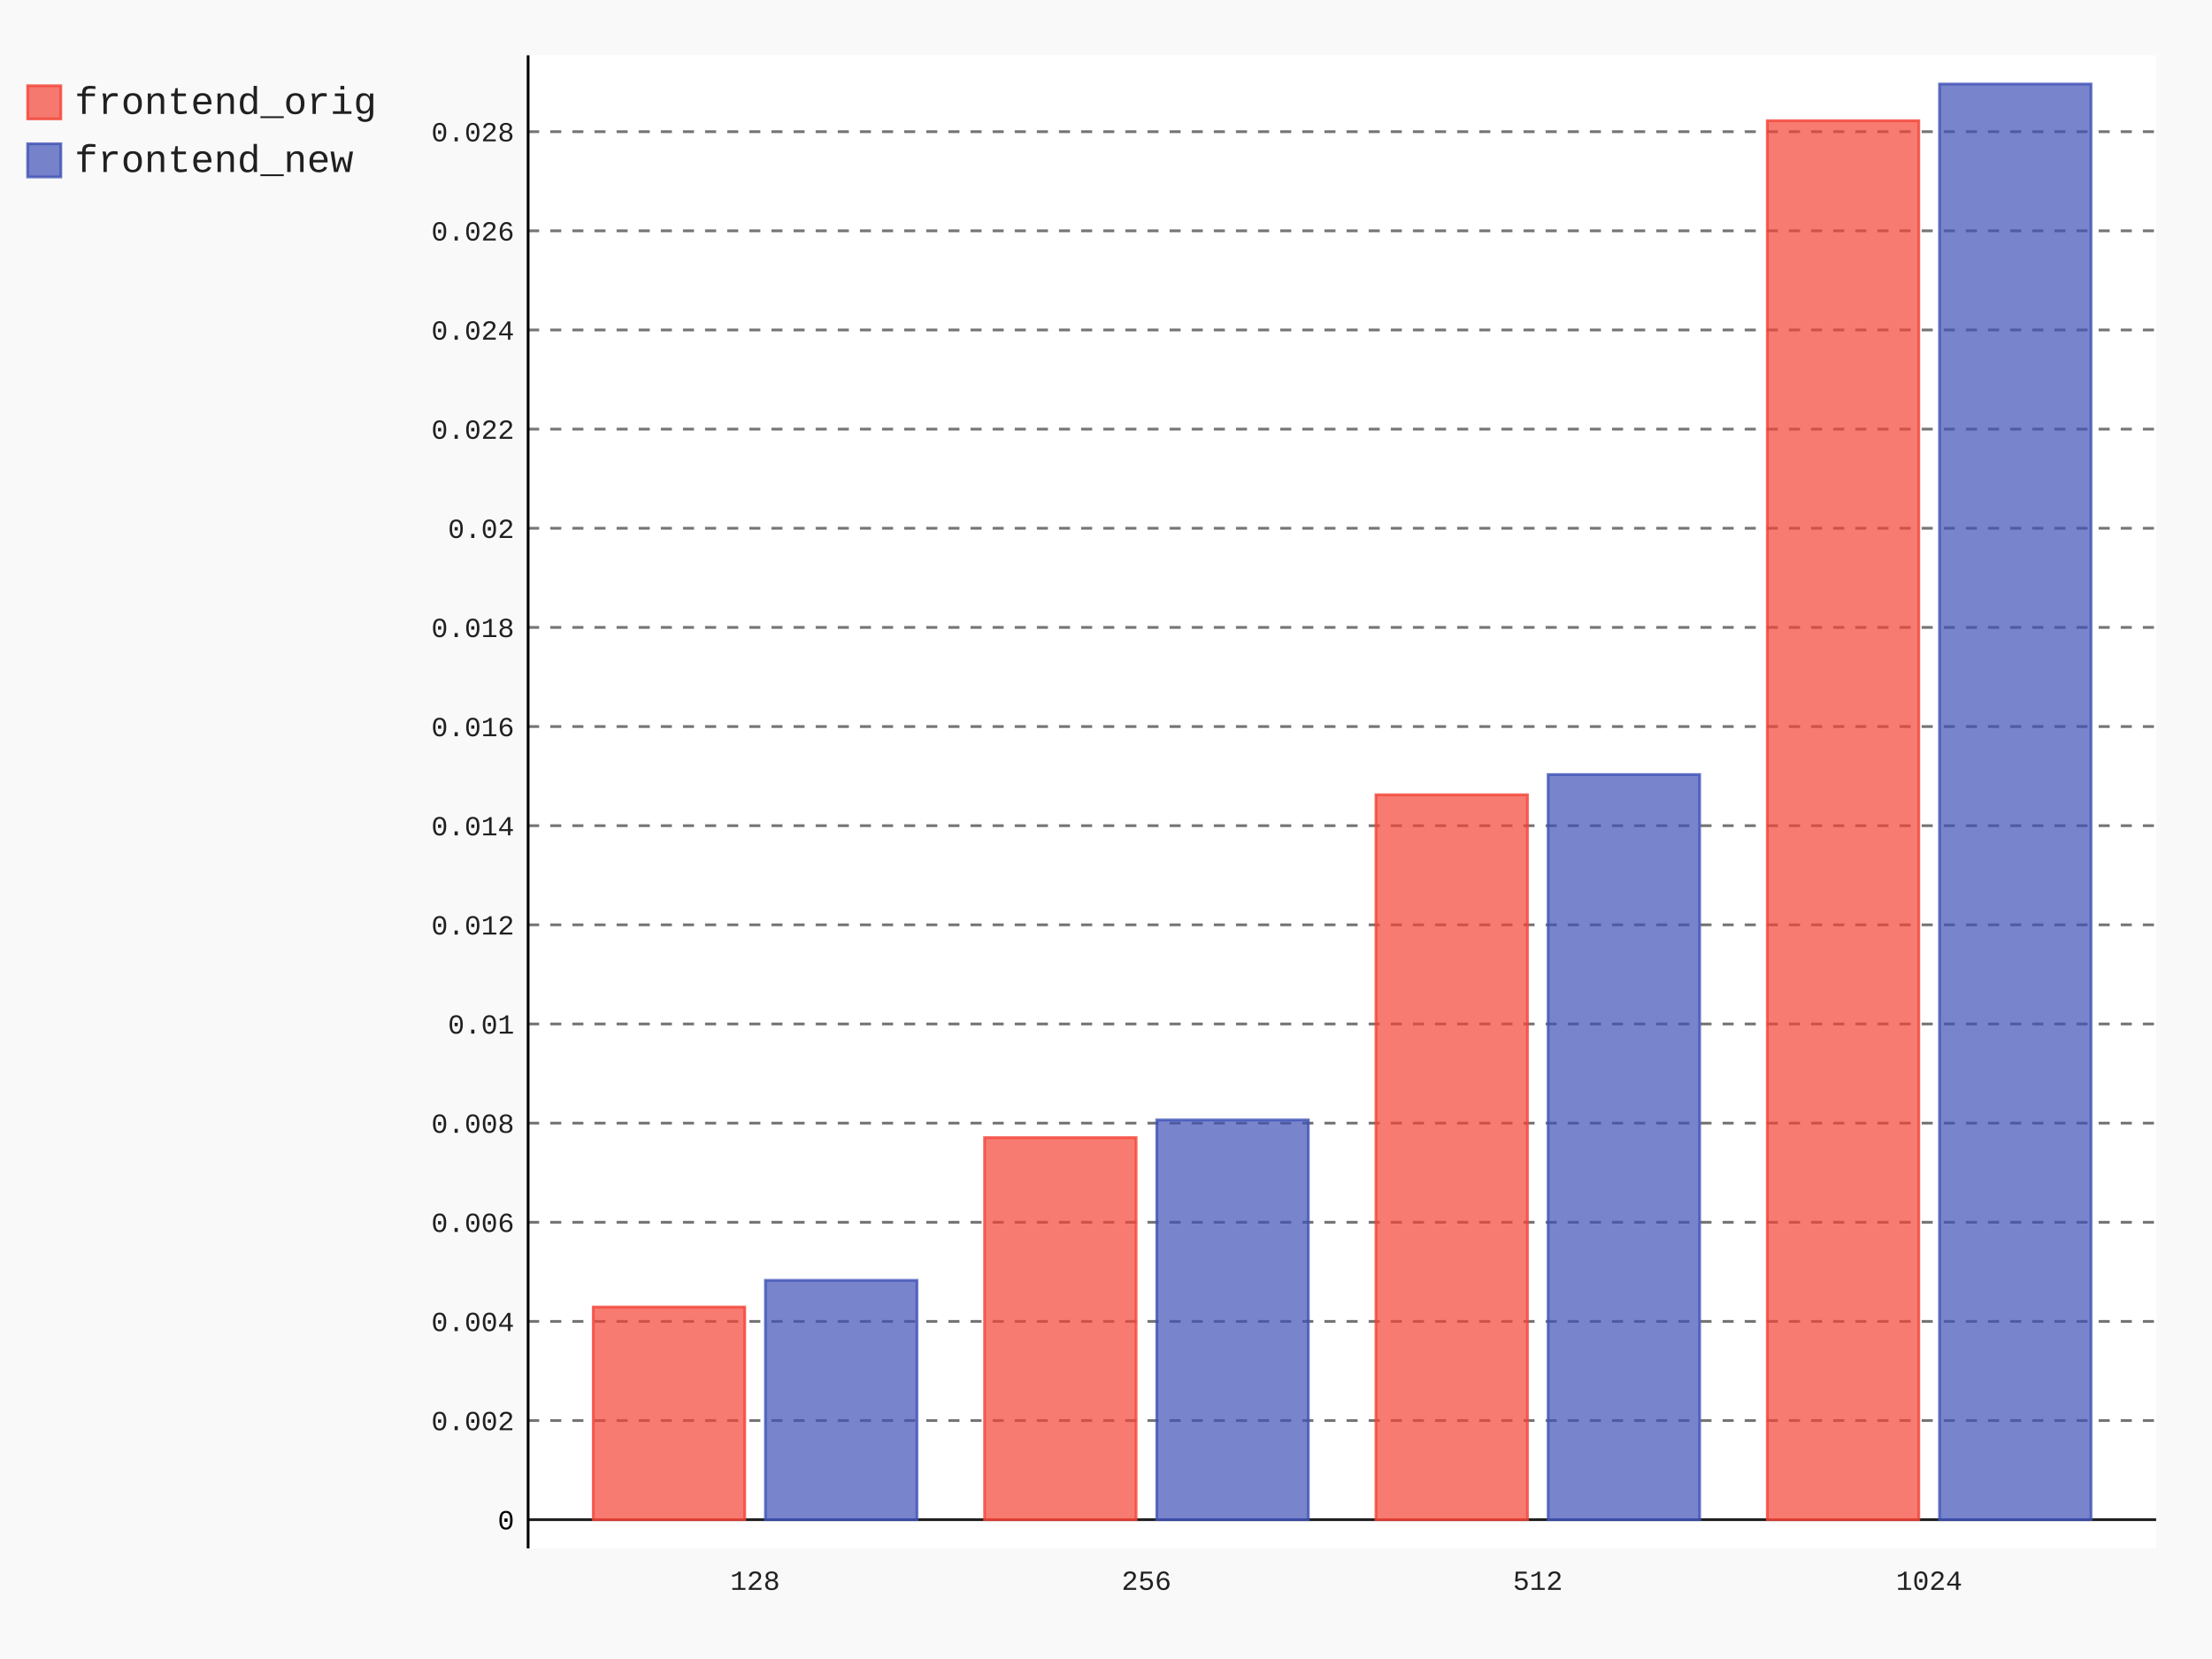
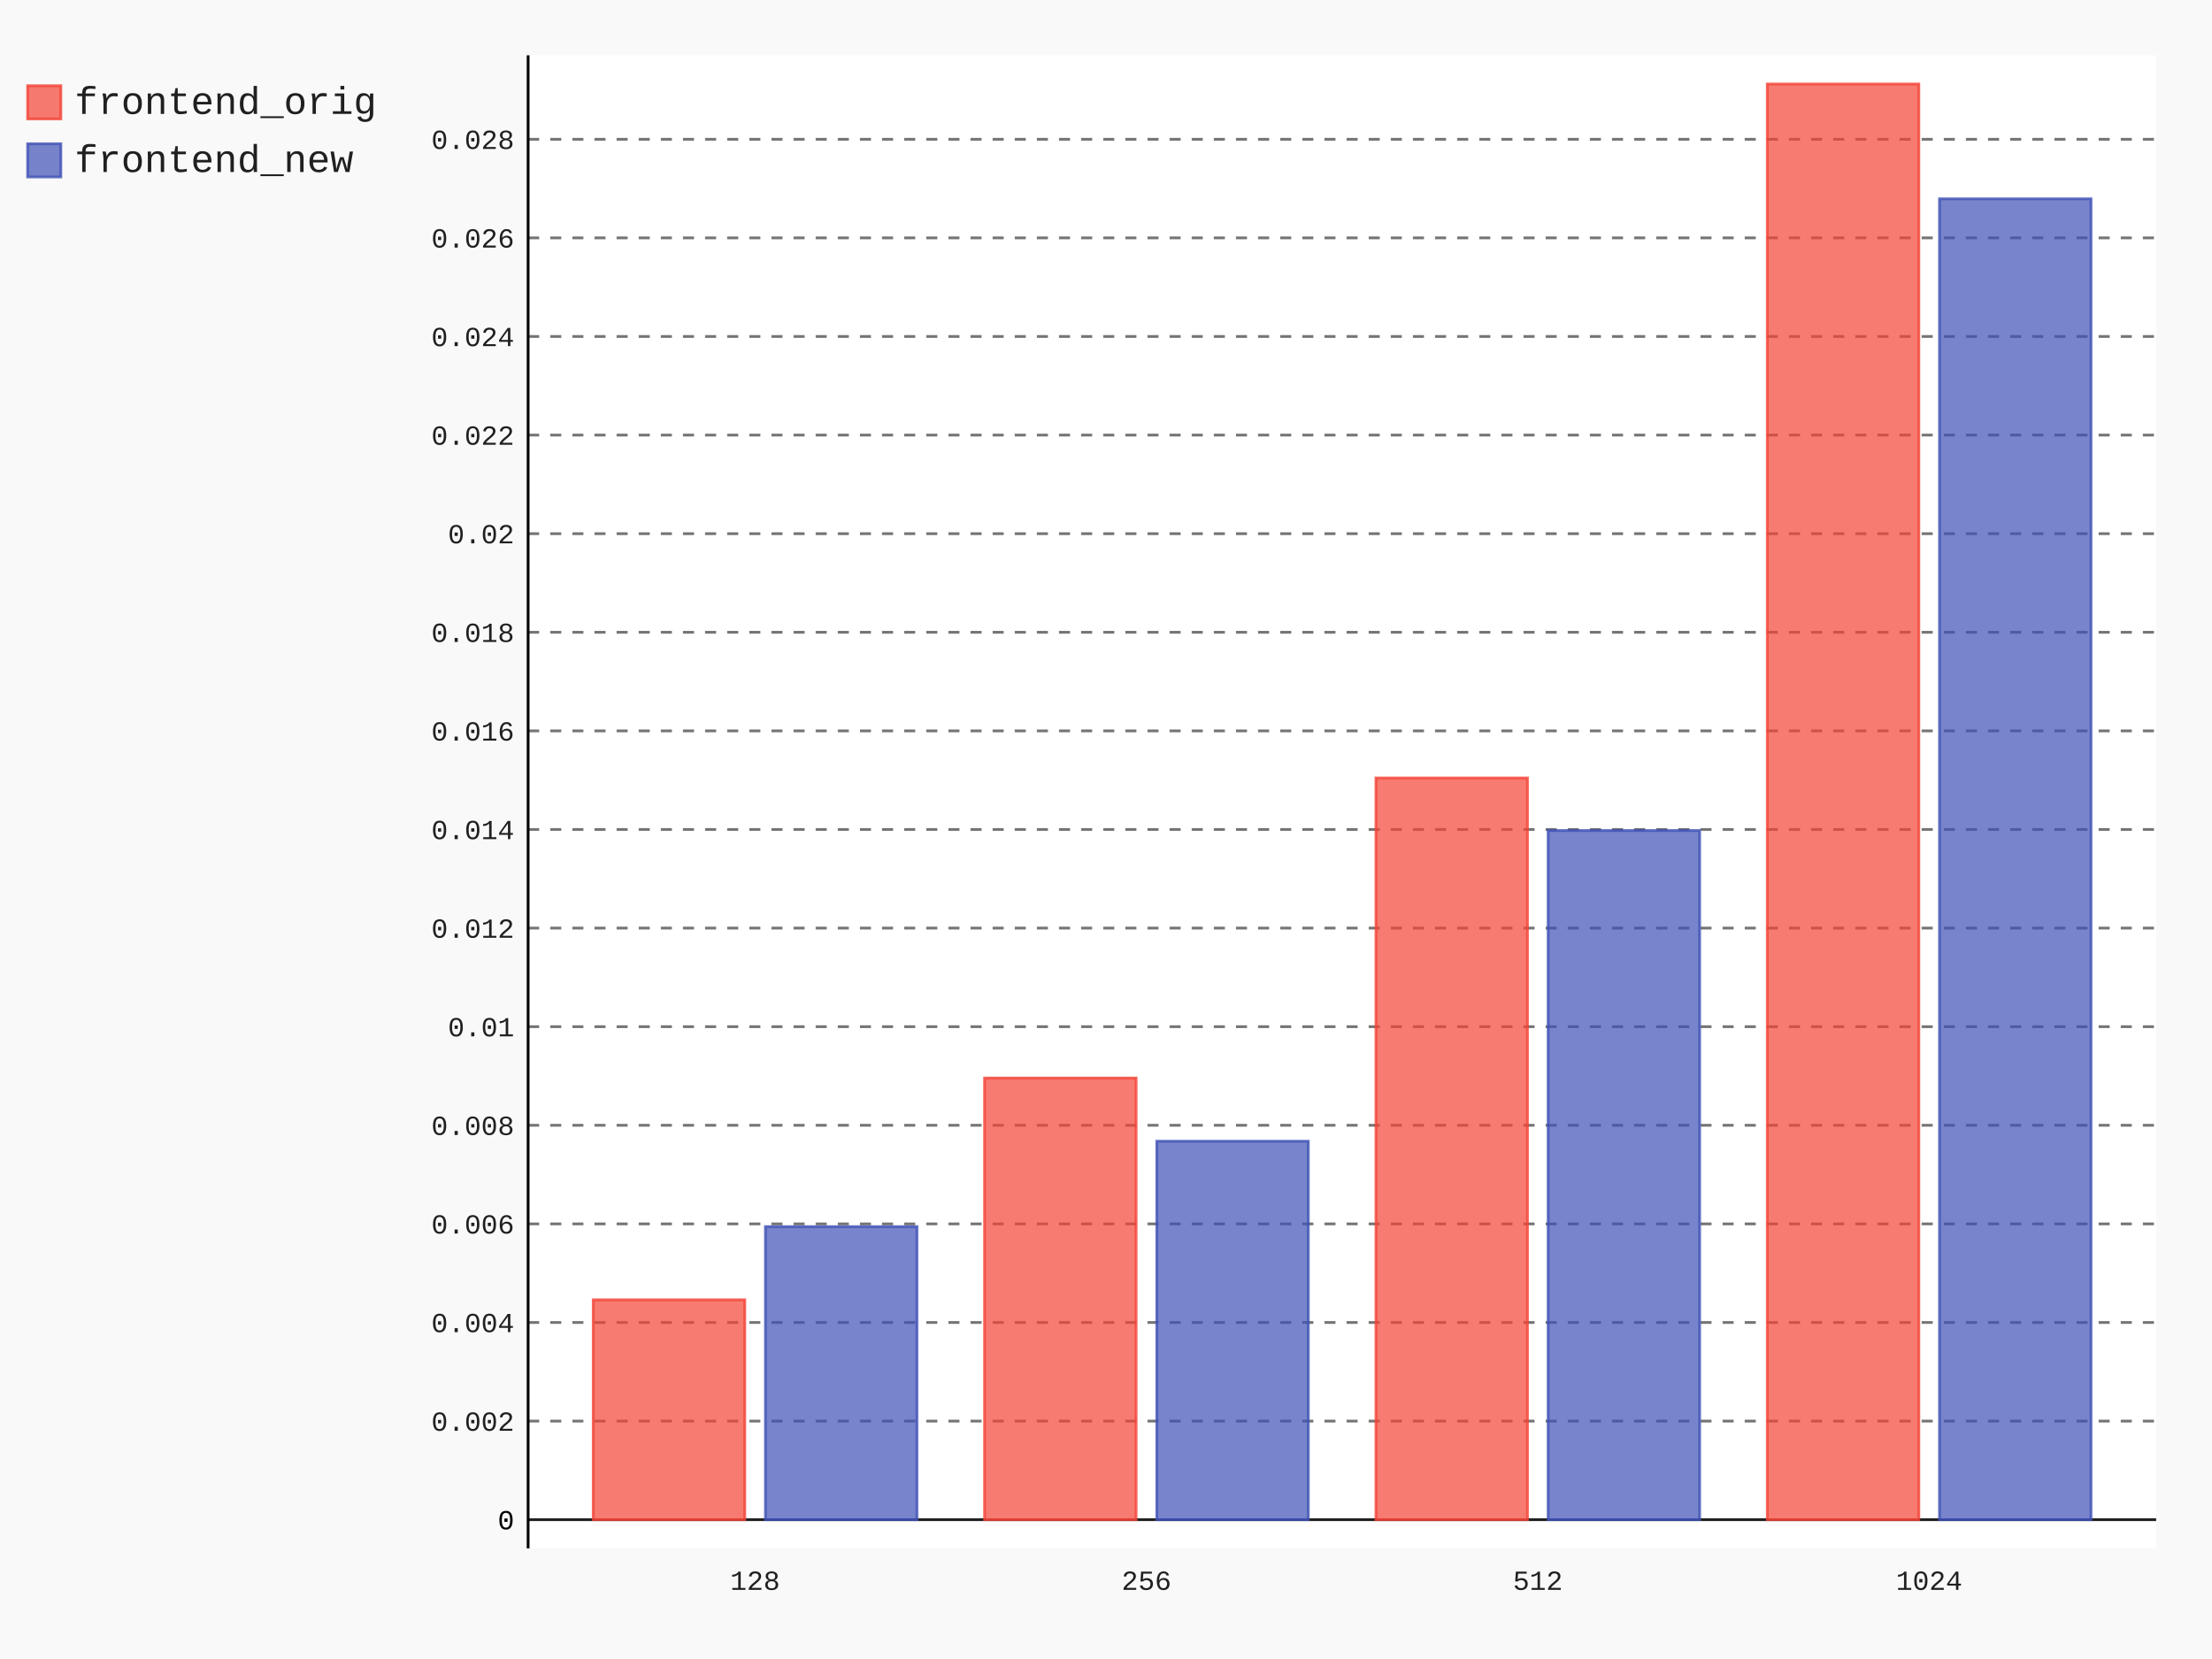
- <svg xmlns="http://www.w3.org/2000/svg" id="chart-c679430d-be84-4ed2-aee5-04633867ff78" class="pygal-chart" viewBox="0 0 800 600">
+ <svg xmlns="http://www.w3.org/2000/svg" id="chart-57041169-ef73-4a2d-91d7-d83bc4339916" class="pygal-chart" viewBox="0 0 800 600">
  <defs>
-     <style type="text/css">#chart-c679430d-be84-4ed2-aee5-04633867ff78{-webkit-user-select:none;-webkit-font-smoothing:antialiased;font-family:Consolas,"Liberation Mono",Menlo,Courier,monospace}#chart-c679430d-be84-4ed2-aee5-04633867ff78 .title{font-family:Consolas,"Liberation Mono",Menlo,Courier,monospace;font-size:16px}#chart-c679430d-be84-4ed2-aee5-04633867ff78 .legends .legend text{font-family:Consolas,"Liberation Mono",Menlo,Courier,monospace;font-size:14px}#chart-c679430d-be84-4ed2-aee5-04633867ff78 .axis text{font-family:Consolas,"Liberation Mono",Menlo,Courier,monospace;font-size:10px}#chart-c679430d-be84-4ed2-aee5-04633867ff78 .axis text.major{font-family:Consolas,"Liberation Mono",Menlo,Courier,monospace;font-size:10px}#chart-c679430d-be84-4ed2-aee5-04633867ff78 .text-overlay text.value{font-family:Consolas,"Liberation Mono",Menlo,Courier,monospace;font-size:16px}#chart-c679430d-be84-4ed2-aee5-04633867ff78 .text-overlay text.label{font-family:Consolas,"Liberation Mono",Menlo,Courier,monospace;font-size:10px}#chart-c679430d-be84-4ed2-aee5-04633867ff78 .tooltip{font-family:Consolas,"Liberation Mono",Menlo,Courier,monospace;font-size:14px}#chart-c679430d-be84-4ed2-aee5-04633867ff78 text.no_data{font-family:Consolas,"Liberation Mono",Menlo,Courier,monospace;font-size:64px}
- #chart-c679430d-be84-4ed2-aee5-04633867ff78{background-color:rgba(249,249,249,1)}#chart-c679430d-be84-4ed2-aee5-04633867ff78 path,#chart-c679430d-be84-4ed2-aee5-04633867ff78 line,#chart-c679430d-be84-4ed2-aee5-04633867ff78 rect,#chart-c679430d-be84-4ed2-aee5-04633867ff78 circle{-webkit-transition:150ms;-moz-transition:150ms;transition:150ms}#chart-c679430d-be84-4ed2-aee5-04633867ff78 .graph &gt; .background{fill:rgba(249,249,249,1)}#chart-c679430d-be84-4ed2-aee5-04633867ff78 .plot &gt; .background{fill:rgba(255,255,255,1)}#chart-c679430d-be84-4ed2-aee5-04633867ff78 .graph{fill:rgba(0,0,0,.87)}#chart-c679430d-be84-4ed2-aee5-04633867ff78 text.no_data{fill:rgba(0,0,0,1)}#chart-c679430d-be84-4ed2-aee5-04633867ff78 .title{fill:rgba(0,0,0,1)}#chart-c679430d-be84-4ed2-aee5-04633867ff78 .legends .legend text{fill:rgba(0,0,0,.87)}#chart-c679430d-be84-4ed2-aee5-04633867ff78 .legends .legend:hover text{fill:rgba(0,0,0,1)}#chart-c679430d-be84-4ed2-aee5-04633867ff78 .axis .line{stroke:rgba(0,0,0,1)}#chart-c679430d-be84-4ed2-aee5-04633867ff78 .axis .guide.line{stroke:rgba(0,0,0,.54)}#chart-c679430d-be84-4ed2-aee5-04633867ff78 .axis .major.line{stroke:rgba(0,0,0,.87)}#chart-c679430d-be84-4ed2-aee5-04633867ff78 .axis text.major{fill:rgba(0,0,0,1)}#chart-c679430d-be84-4ed2-aee5-04633867ff78 .axis.y .guides:hover .guide.line,#chart-c679430d-be84-4ed2-aee5-04633867ff78 .line-graph .axis.x .guides:hover .guide.line,#chart-c679430d-be84-4ed2-aee5-04633867ff78 .stackedline-graph .axis.x .guides:hover .guide.line,#chart-c679430d-be84-4ed2-aee5-04633867ff78 .xy-graph .axis.x .guides:hover .guide.line{stroke:rgba(0,0,0,1)}#chart-c679430d-be84-4ed2-aee5-04633867ff78 .axis .guides:hover text{fill:rgba(0,0,0,1)}#chart-c679430d-be84-4ed2-aee5-04633867ff78 .reactive{fill-opacity:.7;stroke-opacity:.8}#chart-c679430d-be84-4ed2-aee5-04633867ff78 .ci{stroke:rgba(0,0,0,.87)}#chart-c679430d-be84-4ed2-aee5-04633867ff78 .reactive.active,#chart-c679430d-be84-4ed2-aee5-04633867ff78 .active .reactive{fill-opacity:.8;stroke-opacity:.9;stroke-width:4}#chart-c679430d-be84-4ed2-aee5-04633867ff78 .ci .reactive.active{stroke-width:1.5}#chart-c679430d-be84-4ed2-aee5-04633867ff78 .series text{fill:rgba(0,0,0,1)}#chart-c679430d-be84-4ed2-aee5-04633867ff78 .tooltip rect{fill:rgba(255,255,255,1);stroke:rgba(0,0,0,1);-webkit-transition:opacity 150ms;-moz-transition:opacity 150ms;transition:opacity 150ms}#chart-c679430d-be84-4ed2-aee5-04633867ff78 .tooltip .label{fill:rgba(0,0,0,.87)}#chart-c679430d-be84-4ed2-aee5-04633867ff78 .tooltip .label{fill:rgba(0,0,0,.87)}#chart-c679430d-be84-4ed2-aee5-04633867ff78 .tooltip .legend{font-size:.8em;fill:rgba(0,0,0,.54)}#chart-c679430d-be84-4ed2-aee5-04633867ff78 .tooltip .x_label{font-size:.6em;fill:rgba(0,0,0,1)}#chart-c679430d-be84-4ed2-aee5-04633867ff78 .tooltip .xlink{font-size:.5em;text-decoration:underline}#chart-c679430d-be84-4ed2-aee5-04633867ff78 .tooltip .value{font-size:1.5em}#chart-c679430d-be84-4ed2-aee5-04633867ff78 .bound{font-size:.5em}#chart-c679430d-be84-4ed2-aee5-04633867ff78 .max-value{font-size:.75em;fill:rgba(0,0,0,.54)}#chart-c679430d-be84-4ed2-aee5-04633867ff78 .map-element{fill:rgba(255,255,255,1);stroke:rgba(0,0,0,.54) !important}#chart-c679430d-be84-4ed2-aee5-04633867ff78 .map-element .reactive{fill-opacity:inherit;stroke-opacity:inherit}#chart-c679430d-be84-4ed2-aee5-04633867ff78 .color-0,#chart-c679430d-be84-4ed2-aee5-04633867ff78 .color-0 a:visited{stroke:#F44336;fill:#F44336}#chart-c679430d-be84-4ed2-aee5-04633867ff78 .color-1,#chart-c679430d-be84-4ed2-aee5-04633867ff78 .color-1 a:visited{stroke:#3F51B5;fill:#3F51B5}#chart-c679430d-be84-4ed2-aee5-04633867ff78 .text-overlay .color-0 text{fill:black}#chart-c679430d-be84-4ed2-aee5-04633867ff78 .text-overlay .color-1 text{fill:black}
- #chart-c679430d-be84-4ed2-aee5-04633867ff78 text.no_data{text-anchor:middle}#chart-c679430d-be84-4ed2-aee5-04633867ff78 .guide.line{fill:none}#chart-c679430d-be84-4ed2-aee5-04633867ff78 .centered{text-anchor:middle}#chart-c679430d-be84-4ed2-aee5-04633867ff78 .title{text-anchor:middle}#chart-c679430d-be84-4ed2-aee5-04633867ff78 .legends .legend text{fill-opacity:1}#chart-c679430d-be84-4ed2-aee5-04633867ff78 .axis.x text{text-anchor:middle}#chart-c679430d-be84-4ed2-aee5-04633867ff78 .axis.x:not(.web) text[transform]{text-anchor:start}#chart-c679430d-be84-4ed2-aee5-04633867ff78 .axis.x:not(.web) text[transform].backwards{text-anchor:end}#chart-c679430d-be84-4ed2-aee5-04633867ff78 .axis.y text{text-anchor:end}#chart-c679430d-be84-4ed2-aee5-04633867ff78 .axis.y text[transform].backwards{text-anchor:start}#chart-c679430d-be84-4ed2-aee5-04633867ff78 .axis.y2 text{text-anchor:start}#chart-c679430d-be84-4ed2-aee5-04633867ff78 .axis.y2 text[transform].backwards{text-anchor:end}#chart-c679430d-be84-4ed2-aee5-04633867ff78 .axis .guide.line{stroke-dasharray:4,4}#chart-c679430d-be84-4ed2-aee5-04633867ff78 .axis .major.guide.line{stroke-dasharray:6,6}#chart-c679430d-be84-4ed2-aee5-04633867ff78 .horizontal .axis.y .guide.line,#chart-c679430d-be84-4ed2-aee5-04633867ff78 .horizontal .axis.y2 .guide.line,#chart-c679430d-be84-4ed2-aee5-04633867ff78 .vertical .axis.x .guide.line{opacity:0}#chart-c679430d-be84-4ed2-aee5-04633867ff78 .horizontal .axis.always_show .guide.line,#chart-c679430d-be84-4ed2-aee5-04633867ff78 .vertical .axis.always_show .guide.line{opacity:1 !important}#chart-c679430d-be84-4ed2-aee5-04633867ff78 .axis.y .guides:hover .guide.line,#chart-c679430d-be84-4ed2-aee5-04633867ff78 .axis.y2 .guides:hover .guide.line,#chart-c679430d-be84-4ed2-aee5-04633867ff78 .axis.x .guides:hover .guide.line{opacity:1}#chart-c679430d-be84-4ed2-aee5-04633867ff78 .axis .guides:hover text{opacity:1}#chart-c679430d-be84-4ed2-aee5-04633867ff78 .nofill{fill:none}#chart-c679430d-be84-4ed2-aee5-04633867ff78 .subtle-fill{fill-opacity:.2}#chart-c679430d-be84-4ed2-aee5-04633867ff78 .dot{stroke-width:1px;fill-opacity:1}#chart-c679430d-be84-4ed2-aee5-04633867ff78 .dot.active{stroke-width:5px}#chart-c679430d-be84-4ed2-aee5-04633867ff78 .dot.negative{fill:transparent}#chart-c679430d-be84-4ed2-aee5-04633867ff78 text,#chart-c679430d-be84-4ed2-aee5-04633867ff78 tspan{stroke:none !important}#chart-c679430d-be84-4ed2-aee5-04633867ff78 .series text.active{opacity:1}#chart-c679430d-be84-4ed2-aee5-04633867ff78 .tooltip rect{fill-opacity:.95;stroke-width:.5}#chart-c679430d-be84-4ed2-aee5-04633867ff78 .tooltip text{fill-opacity:1}#chart-c679430d-be84-4ed2-aee5-04633867ff78 .showable{visibility:hidden}#chart-c679430d-be84-4ed2-aee5-04633867ff78 .showable.shown{visibility:visible}#chart-c679430d-be84-4ed2-aee5-04633867ff78 .gauge-background{fill:rgba(229,229,229,1);stroke:none}#chart-c679430d-be84-4ed2-aee5-04633867ff78 .bg-lines{stroke:rgba(249,249,249,1);stroke-width:2px}</style>
+     <style type="text/css">#chart-57041169-ef73-4a2d-91d7-d83bc4339916{-webkit-user-select:none;-webkit-font-smoothing:antialiased;font-family:Consolas,"Liberation Mono",Menlo,Courier,monospace}#chart-57041169-ef73-4a2d-91d7-d83bc4339916 .title{font-family:Consolas,"Liberation Mono",Menlo,Courier,monospace;font-size:16px}#chart-57041169-ef73-4a2d-91d7-d83bc4339916 .legends .legend text{font-family:Consolas,"Liberation Mono",Menlo,Courier,monospace;font-size:14px}#chart-57041169-ef73-4a2d-91d7-d83bc4339916 .axis text{font-family:Consolas,"Liberation Mono",Menlo,Courier,monospace;font-size:10px}#chart-57041169-ef73-4a2d-91d7-d83bc4339916 .axis text.major{font-family:Consolas,"Liberation Mono",Menlo,Courier,monospace;font-size:10px}#chart-57041169-ef73-4a2d-91d7-d83bc4339916 .text-overlay text.value{font-family:Consolas,"Liberation Mono",Menlo,Courier,monospace;font-size:16px}#chart-57041169-ef73-4a2d-91d7-d83bc4339916 .text-overlay text.label{font-family:Consolas,"Liberation Mono",Menlo,Courier,monospace;font-size:10px}#chart-57041169-ef73-4a2d-91d7-d83bc4339916 .tooltip{font-family:Consolas,"Liberation Mono",Menlo,Courier,monospace;font-size:14px}#chart-57041169-ef73-4a2d-91d7-d83bc4339916 text.no_data{font-family:Consolas,"Liberation Mono",Menlo,Courier,monospace;font-size:64px}
+ #chart-57041169-ef73-4a2d-91d7-d83bc4339916{background-color:rgba(249,249,249,1)}#chart-57041169-ef73-4a2d-91d7-d83bc4339916 path,#chart-57041169-ef73-4a2d-91d7-d83bc4339916 line,#chart-57041169-ef73-4a2d-91d7-d83bc4339916 rect,#chart-57041169-ef73-4a2d-91d7-d83bc4339916 circle{-webkit-transition:150ms;-moz-transition:150ms;transition:150ms}#chart-57041169-ef73-4a2d-91d7-d83bc4339916 .graph &gt; .background{fill:rgba(249,249,249,1)}#chart-57041169-ef73-4a2d-91d7-d83bc4339916 .plot &gt; .background{fill:rgba(255,255,255,1)}#chart-57041169-ef73-4a2d-91d7-d83bc4339916 .graph{fill:rgba(0,0,0,.87)}#chart-57041169-ef73-4a2d-91d7-d83bc4339916 text.no_data{fill:rgba(0,0,0,1)}#chart-57041169-ef73-4a2d-91d7-d83bc4339916 .title{fill:rgba(0,0,0,1)}#chart-57041169-ef73-4a2d-91d7-d83bc4339916 .legends .legend text{fill:rgba(0,0,0,.87)}#chart-57041169-ef73-4a2d-91d7-d83bc4339916 .legends .legend:hover text{fill:rgba(0,0,0,1)}#chart-57041169-ef73-4a2d-91d7-d83bc4339916 .axis .line{stroke:rgba(0,0,0,1)}#chart-57041169-ef73-4a2d-91d7-d83bc4339916 .axis .guide.line{stroke:rgba(0,0,0,.54)}#chart-57041169-ef73-4a2d-91d7-d83bc4339916 .axis .major.line{stroke:rgba(0,0,0,.87)}#chart-57041169-ef73-4a2d-91d7-d83bc4339916 .axis text.major{fill:rgba(0,0,0,1)}#chart-57041169-ef73-4a2d-91d7-d83bc4339916 .axis.y .guides:hover .guide.line,#chart-57041169-ef73-4a2d-91d7-d83bc4339916 .line-graph .axis.x .guides:hover .guide.line,#chart-57041169-ef73-4a2d-91d7-d83bc4339916 .stackedline-graph .axis.x .guides:hover .guide.line,#chart-57041169-ef73-4a2d-91d7-d83bc4339916 .xy-graph .axis.x .guides:hover .guide.line{stroke:rgba(0,0,0,1)}#chart-57041169-ef73-4a2d-91d7-d83bc4339916 .axis .guides:hover text{fill:rgba(0,0,0,1)}#chart-57041169-ef73-4a2d-91d7-d83bc4339916 .reactive{fill-opacity:.7;stroke-opacity:.8}#chart-57041169-ef73-4a2d-91d7-d83bc4339916 .ci{stroke:rgba(0,0,0,.87)}#chart-57041169-ef73-4a2d-91d7-d83bc4339916 .reactive.active,#chart-57041169-ef73-4a2d-91d7-d83bc4339916 .active .reactive{fill-opacity:.8;stroke-opacity:.9;stroke-width:4}#chart-57041169-ef73-4a2d-91d7-d83bc4339916 .ci .reactive.active{stroke-width:1.5}#chart-57041169-ef73-4a2d-91d7-d83bc4339916 .series text{fill:rgba(0,0,0,1)}#chart-57041169-ef73-4a2d-91d7-d83bc4339916 .tooltip rect{fill:rgba(255,255,255,1);stroke:rgba(0,0,0,1);-webkit-transition:opacity 150ms;-moz-transition:opacity 150ms;transition:opacity 150ms}#chart-57041169-ef73-4a2d-91d7-d83bc4339916 .tooltip .label{fill:rgba(0,0,0,.87)}#chart-57041169-ef73-4a2d-91d7-d83bc4339916 .tooltip .label{fill:rgba(0,0,0,.87)}#chart-57041169-ef73-4a2d-91d7-d83bc4339916 .tooltip .legend{font-size:.8em;fill:rgba(0,0,0,.54)}#chart-57041169-ef73-4a2d-91d7-d83bc4339916 .tooltip .x_label{font-size:.6em;fill:rgba(0,0,0,1)}#chart-57041169-ef73-4a2d-91d7-d83bc4339916 .tooltip .xlink{font-size:.5em;text-decoration:underline}#chart-57041169-ef73-4a2d-91d7-d83bc4339916 .tooltip .value{font-size:1.5em}#chart-57041169-ef73-4a2d-91d7-d83bc4339916 .bound{font-size:.5em}#chart-57041169-ef73-4a2d-91d7-d83bc4339916 .max-value{font-size:.75em;fill:rgba(0,0,0,.54)}#chart-57041169-ef73-4a2d-91d7-d83bc4339916 .map-element{fill:rgba(255,255,255,1);stroke:rgba(0,0,0,.54) !important}#chart-57041169-ef73-4a2d-91d7-d83bc4339916 .map-element .reactive{fill-opacity:inherit;stroke-opacity:inherit}#chart-57041169-ef73-4a2d-91d7-d83bc4339916 .color-0,#chart-57041169-ef73-4a2d-91d7-d83bc4339916 .color-0 a:visited{stroke:#F44336;fill:#F44336}#chart-57041169-ef73-4a2d-91d7-d83bc4339916 .color-1,#chart-57041169-ef73-4a2d-91d7-d83bc4339916 .color-1 a:visited{stroke:#3F51B5;fill:#3F51B5}#chart-57041169-ef73-4a2d-91d7-d83bc4339916 .text-overlay .color-0 text{fill:black}#chart-57041169-ef73-4a2d-91d7-d83bc4339916 .text-overlay .color-1 text{fill:black}
+ #chart-57041169-ef73-4a2d-91d7-d83bc4339916 text.no_data{text-anchor:middle}#chart-57041169-ef73-4a2d-91d7-d83bc4339916 .guide.line{fill:none}#chart-57041169-ef73-4a2d-91d7-d83bc4339916 .centered{text-anchor:middle}#chart-57041169-ef73-4a2d-91d7-d83bc4339916 .title{text-anchor:middle}#chart-57041169-ef73-4a2d-91d7-d83bc4339916 .legends .legend text{fill-opacity:1}#chart-57041169-ef73-4a2d-91d7-d83bc4339916 .axis.x text{text-anchor:middle}#chart-57041169-ef73-4a2d-91d7-d83bc4339916 .axis.x:not(.web) text[transform]{text-anchor:start}#chart-57041169-ef73-4a2d-91d7-d83bc4339916 .axis.x:not(.web) text[transform].backwards{text-anchor:end}#chart-57041169-ef73-4a2d-91d7-d83bc4339916 .axis.y text{text-anchor:end}#chart-57041169-ef73-4a2d-91d7-d83bc4339916 .axis.y text[transform].backwards{text-anchor:start}#chart-57041169-ef73-4a2d-91d7-d83bc4339916 .axis.y2 text{text-anchor:start}#chart-57041169-ef73-4a2d-91d7-d83bc4339916 .axis.y2 text[transform].backwards{text-anchor:end}#chart-57041169-ef73-4a2d-91d7-d83bc4339916 .axis .guide.line{stroke-dasharray:4,4}#chart-57041169-ef73-4a2d-91d7-d83bc4339916 .axis .major.guide.line{stroke-dasharray:6,6}#chart-57041169-ef73-4a2d-91d7-d83bc4339916 .horizontal .axis.y .guide.line,#chart-57041169-ef73-4a2d-91d7-d83bc4339916 .horizontal .axis.y2 .guide.line,#chart-57041169-ef73-4a2d-91d7-d83bc4339916 .vertical .axis.x .guide.line{opacity:0}#chart-57041169-ef73-4a2d-91d7-d83bc4339916 .horizontal .axis.always_show .guide.line,#chart-57041169-ef73-4a2d-91d7-d83bc4339916 .vertical .axis.always_show .guide.line{opacity:1 !important}#chart-57041169-ef73-4a2d-91d7-d83bc4339916 .axis.y .guides:hover .guide.line,#chart-57041169-ef73-4a2d-91d7-d83bc4339916 .axis.y2 .guides:hover .guide.line,#chart-57041169-ef73-4a2d-91d7-d83bc4339916 .axis.x .guides:hover .guide.line{opacity:1}#chart-57041169-ef73-4a2d-91d7-d83bc4339916 .axis .guides:hover text{opacity:1}#chart-57041169-ef73-4a2d-91d7-d83bc4339916 .nofill{fill:none}#chart-57041169-ef73-4a2d-91d7-d83bc4339916 .subtle-fill{fill-opacity:.2}#chart-57041169-ef73-4a2d-91d7-d83bc4339916 .dot{stroke-width:1px;fill-opacity:1}#chart-57041169-ef73-4a2d-91d7-d83bc4339916 .dot.active{stroke-width:5px}#chart-57041169-ef73-4a2d-91d7-d83bc4339916 .dot.negative{fill:transparent}#chart-57041169-ef73-4a2d-91d7-d83bc4339916 text,#chart-57041169-ef73-4a2d-91d7-d83bc4339916 tspan{stroke:none !important}#chart-57041169-ef73-4a2d-91d7-d83bc4339916 .series text.active{opacity:1}#chart-57041169-ef73-4a2d-91d7-d83bc4339916 .tooltip rect{fill-opacity:.95;stroke-width:.5}#chart-57041169-ef73-4a2d-91d7-d83bc4339916 .tooltip text{fill-opacity:1}#chart-57041169-ef73-4a2d-91d7-d83bc4339916 .showable{visibility:hidden}#chart-57041169-ef73-4a2d-91d7-d83bc4339916 .showable.shown{visibility:visible}#chart-57041169-ef73-4a2d-91d7-d83bc4339916 .gauge-background{fill:rgba(229,229,229,1);stroke:none}#chart-57041169-ef73-4a2d-91d7-d83bc4339916 .bg-lines{stroke:rgba(249,249,249,1);stroke-width:2px}</style>
  </defs>
  <g class="graph bar-graph vertical">
    <rect x="0" y="0" width="800" height="600" class="background" />
    <g transform="translate(191, 20)" class="plot">
      <rect x="0" y="0" width="588.8" height="540" class="background" />
      <g class="axis y always_show">
        <g class="guides">
          <path d="M0 529.615 h588.8" class="axis major line" />
          <text x="-5" y="533.115" class="major">0</text>
        </g>
        <g class="guides">
-           <path d="M0 493.759 h588.8" class="guide line" />
-           <text x="-5" y="497.259" class="">0.002</text>
+           <path d="M0 493.955 h588.8" class="guide line" />
+           <text x="-5" y="497.455" class="">0.002</text>
        </g>
        <g class="guides">
-           <path d="M0 457.903 h588.8" class="guide line" />
-           <text x="-5" y="461.403" class="">0.004</text>
+           <path d="M0 458.295 h588.8" class="guide line" />
+           <text x="-5" y="461.795" class="">0.004</text>
        </g>
        <g class="guides">
-           <path d="M0 422.046 h588.8" class="guide line" />
-           <text x="-5" y="425.546" class="">0.006</text>
+           <path d="M0 422.635 h588.8" class="guide line" />
+           <text x="-5" y="426.135" class="">0.006</text>
        </g>
        <g class="guides">
-           <path d="M0 386.19 h588.8" class="guide line" />
-           <text x="-5" y="389.69" class="">0.008</text>
+           <path d="M0 386.975 h588.8" class="guide line" />
+           <text x="-5" y="390.475" class="">0.008</text>
        </g>
        <g class="guides">
-           <path d="M0 350.333 h588.8" class="guide line" />
-           <text x="-5" y="353.833" class="">0.01</text>
+           <path d="M0 351.314 h588.8" class="guide line" />
+           <text x="-5" y="354.814" class="">0.01</text>
        </g>
        <g class="guides">
-           <path d="M0 314.477 h588.8" class="guide line" />
-           <text x="-5" y="317.977" class="">0.012</text>
+           <path d="M0 315.654 h588.8" class="guide line" />
+           <text x="-5" y="319.154" class="">0.012</text>
        </g>
        <g class="guides">
-           <path d="M0 278.62 h588.8" class="guide line" />
-           <text x="-5" y="282.12" class="">0.014</text>
+           <path d="M0 279.994 h588.8" class="guide line" />
+           <text x="-5" y="283.494" class="">0.014</text>
        </g>
        <g class="guides">
-           <path d="M0 242.764 h588.8" class="guide line" />
-           <text x="-5" y="246.264" class="">0.016</text>
+           <path d="M0 244.334 h588.8" class="guide line" />
+           <text x="-5" y="247.834" class="">0.016</text>
        </g>
        <g class="guides">
-           <path d="M0 206.908 h588.8" class="guide line" />
-           <text x="-5" y="210.408" class="">0.018</text>
+           <path d="M0 208.673 h588.8" class="guide line" />
+           <text x="-5" y="212.173" class="">0.018</text>
        </g>
        <g class="guides">
-           <path d="M0 171.051 h588.8" class="guide line" />
-           <text x="-5" y="174.551" class="">0.02</text>
+           <path d="M0 173.013 h588.8" class="guide line" />
+           <text x="-5" y="176.513" class="">0.02</text>
        </g>
        <g class="guides">
-           <path d="M0 135.195 h588.8" class="guide line" />
-           <text x="-5" y="138.695" class="">0.022</text>
+           <path d="M0 137.353 h588.8" class="guide line" />
+           <text x="-5" y="140.853" class="">0.022</text>
        </g>
        <g class="guides">
-           <path d="M0 99.338 h588.8" class="guide line" />
-           <text x="-5" y="102.838" class="">0.024</text>
+           <path d="M0 101.693 h588.8" class="guide line" />
+           <text x="-5" y="105.193" class="">0.024</text>
        </g>
        <g class="guides">
-           <path d="M0 63.482 h588.8" class="guide line" />
-           <text x="-5" y="66.982" class="">0.026</text>
+           <path d="M0 66.033 h588.8" class="guide line" />
+           <text x="-5" y="69.533" class="">0.026</text>
        </g>
        <g class="guides">
-           <path d="M0 27.625 h588.8" class="guide line" />
-           <text x="-5" y="31.125" class="">0.028</text>
+           <path d="M0 30.372 h588.8" class="guide line" />
+           <text x="-5" y="33.872" class="">0.028</text>
        </g>
      </g>
      <g class="axis x">
        <path d="M0 0 v540" class="line" />
        <g class="guides">
          <path d="M82.092 0 v540" class="guide line" />
          <text x="82.092" y="555.0" class="">128</text>
        </g>
        <g class="guides">
          <path d="M223.631 0 v540" class="guide line" />
          <text x="223.631" y="555.0" class="">256</text>
        </g>
        <g class="guides">
          <path d="M365.169 0 v540" class="guide line" />
          <text x="365.169" y="555.0" class="">512</text>
        </g>
        <g class="guides">
          <path d="M506.708 0 v540" class="guide line" />
          <text x="506.708" y="555.0" class="">1024</text>
        </g>
      </g>
      <g class="series serie-0 color-0">
        <g class="bars">
          <g class="bar">
-             <rect x="23.552" y="452.696" rx="0" ry="0" width="54.804" height="76.919" class="rect reactive tooltip-trigger" />
+             <rect x="23.552" y="450.083" rx="0" ry="0" width="54.804" height="79.533" class="rect reactive tooltip-trigger" />
          </g>
          <g class="bar">
-             <rect x="165.09" y="391.428" rx="0" ry="0" width="54.804" height="138.187" class="rect reactive tooltip-trigger" />
+             <rect x="165.09" y="369.882" rx="0" ry="0" width="54.804" height="159.734" class="rect reactive tooltip-trigger" />
          </g>
          <g class="bar">
-             <rect x="306.629" y="267.433" rx="0" ry="0" width="54.804" height="262.183" class="rect reactive tooltip-trigger" />
+             <rect x="306.629" y="261.357" rx="0" ry="0" width="54.804" height="268.259" class="rect reactive tooltip-trigger" />
          </g>
          <g class="bar">
-             <rect x="448.167" y="23.653" rx="0" ry="0" width="54.804" height="505.963" class="rect reactive tooltip-trigger" />
+             <rect x="448.167" y="10.385" rx="0" ry="0" width="54.804" height="519.231" class="rect reactive tooltip-trigger" />
          </g>
        </g>
      </g>
      <g class="series serie-1 color-1">
        <g class="bars">
          <g class="bar">
-             <rect x="85.829" y="443.054" rx="0" ry="0" width="54.804" height="86.562" class="rect reactive tooltip-trigger" />
+             <rect x="85.829" y="423.62" rx="0" ry="0" width="54.804" height="105.996" class="rect reactive tooltip-trigger" />
          </g>
          <g class="bar">
-             <rect x="227.367" y="385.037" rx="0" ry="0" width="54.804" height="144.579" class="rect reactive tooltip-trigger" />
+             <rect x="227.367" y="392.734" rx="0" ry="0" width="54.804" height="136.882" class="rect reactive tooltip-trigger" />
          </g>
          <g class="bar">
-             <rect x="368.906" y="260.121" rx="0" ry="0" width="54.804" height="269.494" class="rect reactive tooltip-trigger" />
+             <rect x="368.906" y="280.359" rx="0" ry="0" width="54.804" height="249.256" class="rect reactive tooltip-trigger" />
          </g>
          <g class="bar">
-             <rect x="510.444" y="10.385" rx="0" ry="0" width="54.804" height="519.231" class="rect reactive tooltip-trigger" />
+             <rect x="510.444" y="51.905" rx="0" ry="0" width="54.804" height="477.71" class="rect reactive tooltip-trigger" />
          </g>
        </g>
      </g>
    </g>
    <g class="titles" />
    <g transform="translate(191, 20)" class="plot overlay">
      <g class="series serie-0 color-0" />
      <g class="series serie-1 color-1" />
    </g>
    <g transform="translate(191, 20)" class="plot text-overlay">
      <g class="series serie-0 color-0" />
      <g class="series serie-1 color-1" />
    </g>
    <g transform="translate(191, 20)" class="plot tooltip-overlay">
      <g transform="translate(0 0)" style="opacity: 0" class="tooltip">
        <rect rx="0" ry="0" width="0" height="0" class="tooltip-box" />
        <g class="text" />
      </g>
    </g>
    <g transform="translate(10, 30)" class="legends">
      <g id="activate-serie-0" class="legend reactive activate-serie">
        <rect x="0.0" y="1.0" width="12" height="12" class="color-0 reactive" />
        <text x="17.0" y="11.2">frontend_orig</text>
      </g>
      <g id="activate-serie-1" class="legend reactive activate-serie">
        <rect x="0.0" y="22.0" width="12" height="12" class="color-1 reactive" />
        <text x="17.0" y="32.2">frontend_new</text>
      </g>
    </g>
    <g transform="translate(790, 30)" class="legends" />
  </g>
</svg>
